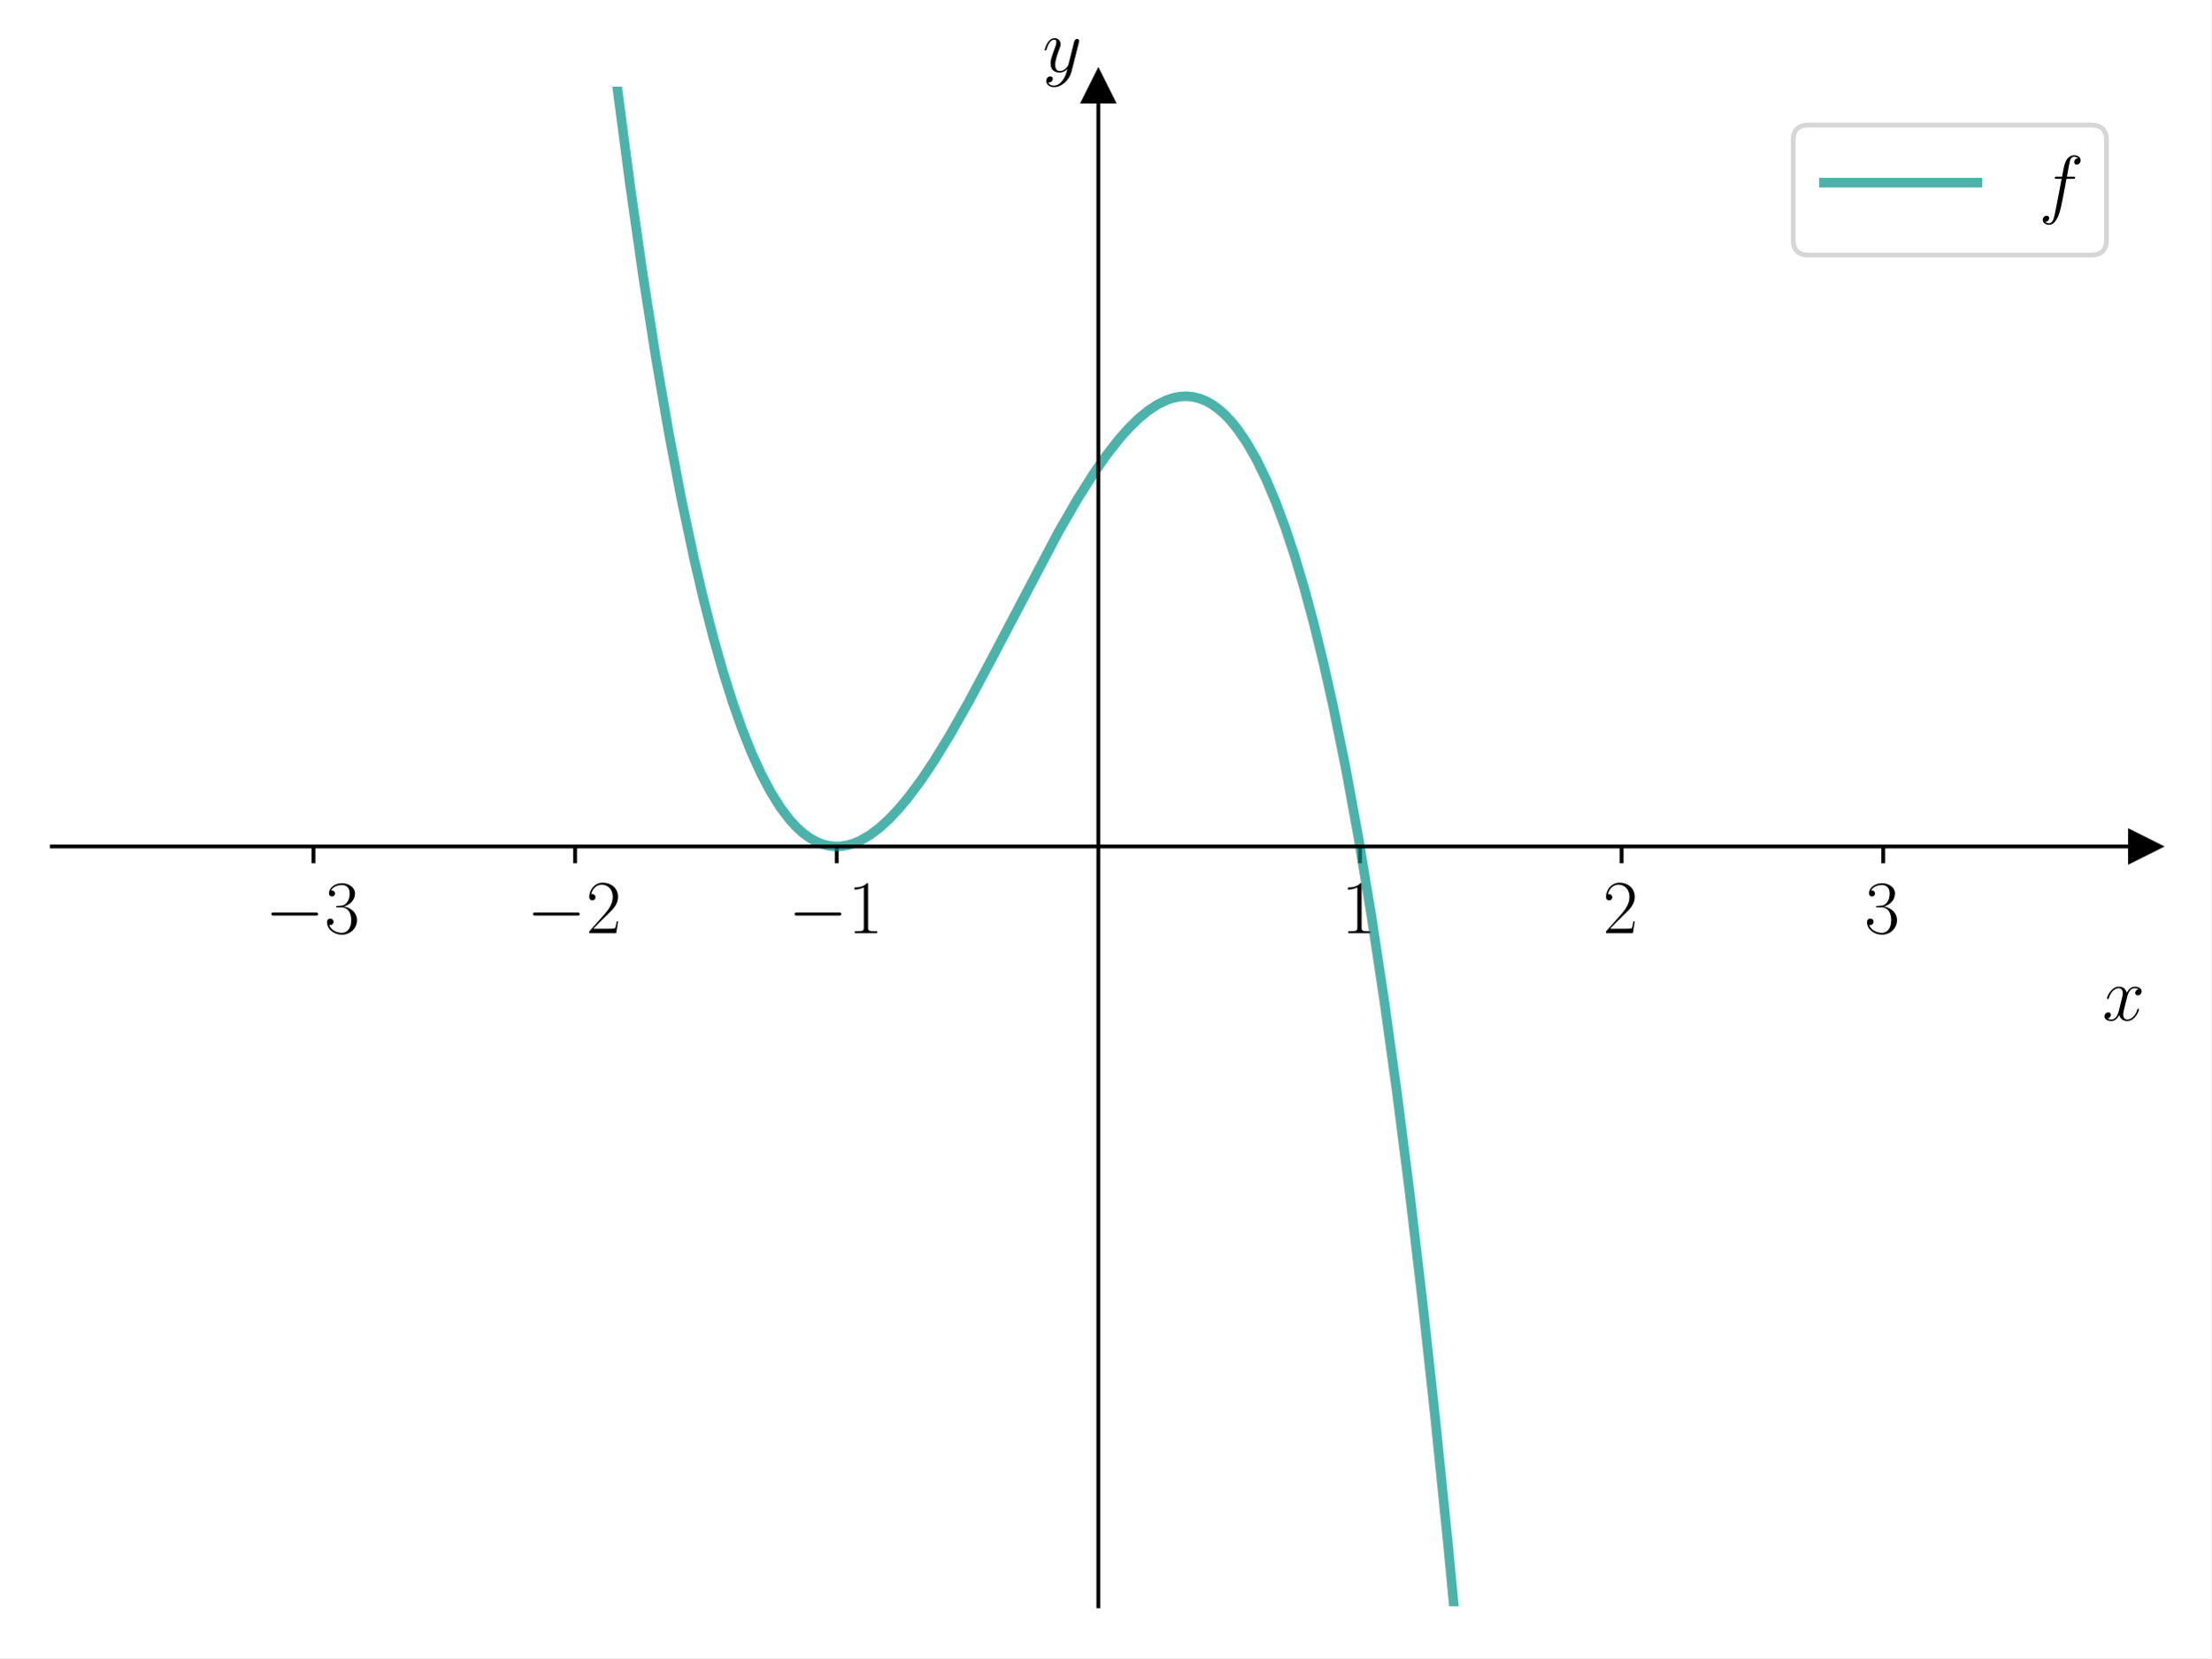
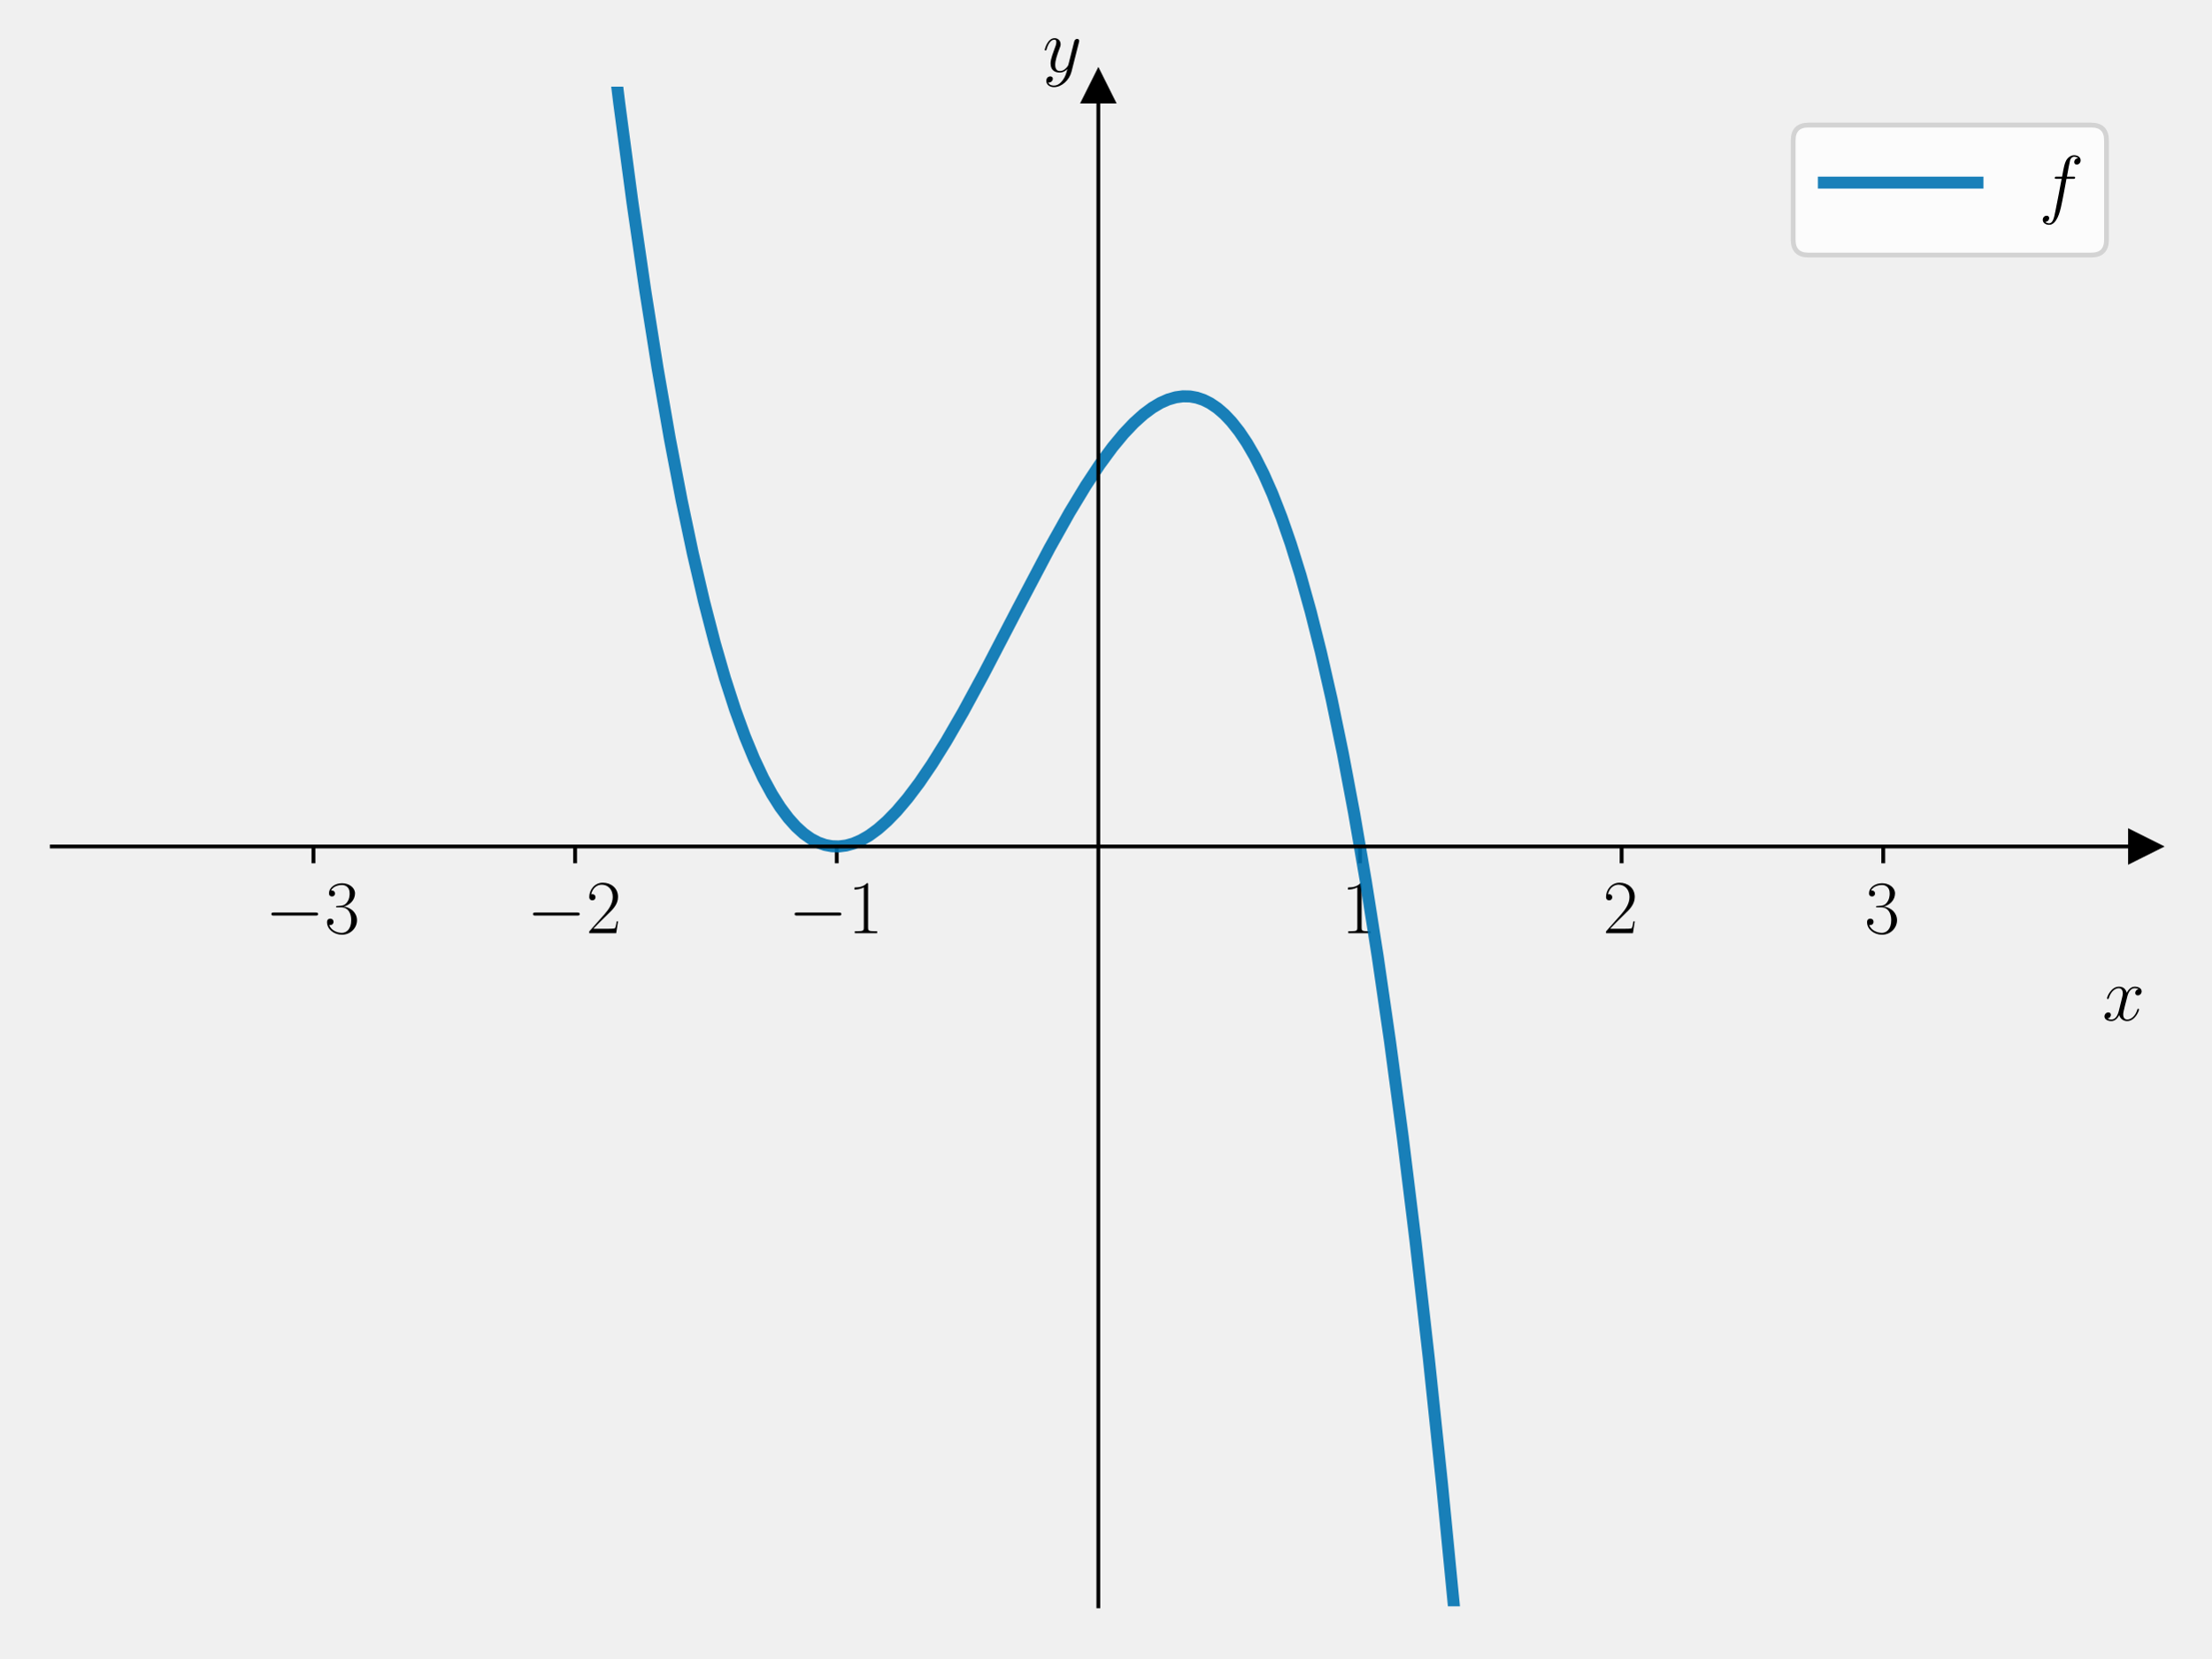
<svg xmlns="http://www.w3.org/2000/svg" xmlns:xlink="http://www.w3.org/1999/xlink" width="460.8pt" height="345.6pt" viewBox="0 0 460.8 345.6" version="1.1">
  <defs>
    <style type="text/css">*{stroke-linejoin: round; stroke-linecap: butt}</style>
  </defs>
  <g id="figure_1">
    <g id="patch_1">
-       <path d="M 0 345.6  L 460.8 345.6  L 460.8 0  L 0 0  z " style="fill: #ffffff" />
+       <path d="M 0 345.6  L 460.8 345.6  L 460.8 0  L 0 0  L 0 345.6  z " style="fill: none" />
    </g>
    <g id="axes_1">
      <g id="patch_2">
-         <path d="M 10.8 334.8  L 447 334.8  L 447 18.065  L 10.8 18.065  z " style="fill: #ffffff" />
+         <path d="M 10.8 334.8  L 447 334.8  L 447 18.065  L 10.8 18.065  L 10.8 334.8  z " style="fill: none" />
      </g>
      <g id="matplotlib.axis_1">
        <g id="xtick_1">
          <g id="line2d_1">
            <defs>
-               <path id="m9225ba34c9" d="M 0 0  L 0 3.5  " style="stroke: #000000; stroke-width: 0.8" />
+               <path id="m4ba080bcb9" d="M 0 0  L 0 3.5  " style="stroke: #000000; stroke-width: 0.8" />
            </defs>
            <g>
-               <use xlink:href="#m9225ba34c9" x="65.325" y="176.432" style="stroke: #000000; stroke-width: 0.8" />
+               <use xlink:href="#m4ba080bcb9" x="65.325" y="176.432" style="stroke: #000000; stroke-width: 0.8" />
            </g>
          </g>
          <g id="text_1">
            <g transform="translate(55.22401 194.5019) scale(0.16 -0.16)">
              <defs>
                <path id="CMSY10-0" d="M 4218 1472  C 4326 1472 4442 1472 4442 1600  C 4442 1728 4326 1728 4218 1728  L 755 1728  C 646 1728 531 1728 531 1600  C 531 1472 646 1472 755 1472  L 4218 1472  z " transform="scale(0.015625)" />
                <path id="CMR17-33" d="M 1414 2157  C 1984 2157 2234 1662 2234 1090  C 2234 320 1824 25 1453 25  C 1114 25 563 194 390 693  C 422 680 454 680 486 680  C 640 680 755 782 755 948  C 755 1133 614 1216 486 1216  C 378 1216 211 1165 211 926  C 211 335 787 -128 1466 -128  C 2176 -128 2720 430 2720 1085  C 2720 1707 2208 2157 1600 2227  C 2086 2328 2554 2756 2554 3329  C 2554 3820 2048 4179 1472 4179  C 890 4179 378 3829 378 3329  C 378 3110 544 3072 627 3072  C 762 3072 877 3155 877 3321  C 877 3486 762 3569 627 3569  C 602 3569 570 3569 544 3557  C 730 3959 1235 4032 1459 4032  C 1683 4032 2106 3925 2106 3320  C 2106 3143 2080 2828 1862 2550  C 1670 2304 1453 2304 1242 2284  C 1210 2284 1062 2269 1037 2269  C 992 2263 966 2257 966 2208  C 966 2163 973 2157 1101 2157  L 1414 2157  z " transform="scale(0.015625)" />
              </defs>
              <use xlink:href="#CMSY10-0" transform="scale(0.996264)" />
              <use xlink:href="#CMR17-33" transform="translate(77.48747 0) scale(0.996264)" />
            </g>
          </g>
        </g>
        <g id="xtick_2">
          <g id="line2d_2">
            <g>
-               <use xlink:href="#m9225ba34c9" x="119.85" y="176.432" style="stroke: #000000; stroke-width: 0.8" />
+               <use xlink:href="#m4ba080bcb9" x="119.85" y="176.432" style="stroke: #000000; stroke-width: 0.8" />
            </g>
          </g>
          <g id="text_2">
            <g transform="translate(109.749 194.5019) scale(0.16 -0.16)">
              <defs>
                <path id="CMR17-32" d="M 2669 989  L 2554 989  C 2490 536 2438 459 2413 420  C 2381 369 1920 369 1830 369  L 602 369  C 832 619 1280 1072 1824 1597  C 2214 1967 2669 2402 2669 3035  C 2669 3790 2067 4224 1395 4224  C 691 4224 262 3604 262 3030  C 262 2780 448 2748 525 2748  C 589 2748 781 2787 781 3010  C 781 3207 614 3264 525 3264  C 486 3264 448 3258 422 3245  C 544 3790 915 4058 1306 4058  C 1862 4058 2227 3617 2227 3035  C 2227 2479 1901 2000 1536 1584  L 262 146  L 262 0  L 2515 0  L 2669 989  z " transform="scale(0.015625)" />
              </defs>
              <use xlink:href="#CMSY10-0" transform="scale(0.996264)" />
              <use xlink:href="#CMR17-32" transform="translate(77.48747 0) scale(0.996264)" />
            </g>
          </g>
        </g>
        <g id="xtick_3">
          <g id="line2d_3">
            <g>
-               <use xlink:href="#m9225ba34c9" x="174.375" y="176.432" style="stroke: #000000; stroke-width: 0.8" />
+               <use xlink:href="#m4ba080bcb9" x="174.375" y="176.432" style="stroke: #000000; stroke-width: 0.8" />
            </g>
          </g>
          <g id="text_3">
            <g transform="translate(164.274 194.5019) scale(0.16 -0.16)">
              <defs>
                <path id="CMR17-31" d="M 1702 4058  C 1702 4192 1696 4192 1606 4192  C 1357 3916 979 3827 621 3827  C 602 3827 570 3827 563 3808  C 557 3795 557 3782 557 3648  C 755 3648 1088 3686 1344 3839  L 1344 461  C 1344 236 1331 160 781 160  L 589 160  L 589 0  C 896 0 1216 0 1523 0  C 1830 0 2150 0 2458 0  L 2458 160  L 2266 160  C 1715 160 1702 230 1702 458  L 1702 4058  z " transform="scale(0.015625)" />
              </defs>
              <use xlink:href="#CMSY10-0" transform="scale(0.996264)" />
              <use xlink:href="#CMR17-31" transform="translate(77.48747 0) scale(0.996264)" />
            </g>
          </g>
        </g>
        <g id="xtick_4">
          <g id="line2d_4">
            <g>
-               <use xlink:href="#m9225ba34c9" x="283.425" y="176.432" style="stroke: #000000; stroke-width: 0.8" />
+               <use xlink:href="#m4ba080bcb9" x="283.425" y="176.432" style="stroke: #000000; stroke-width: 0.8" />
            </g>
          </g>
          <g id="text_4">
            <g transform="translate(279.523 194.5019) scale(0.16 -0.16)">
              <use xlink:href="#CMR17-31" transform="scale(0.996264)" />
            </g>
          </g>
        </g>
        <g id="xtick_5">
          <g id="line2d_5">
            <g>
-               <use xlink:href="#m9225ba34c9" x="337.95" y="176.432" style="stroke: #000000; stroke-width: 0.8" />
+               <use xlink:href="#m4ba080bcb9" x="337.95" y="176.432" style="stroke: #000000; stroke-width: 0.8" />
            </g>
          </g>
          <g id="text_5">
            <g transform="translate(334.048 194.5019) scale(0.16 -0.16)">
              <use xlink:href="#CMR17-32" transform="scale(0.996264)" />
            </g>
          </g>
        </g>
        <g id="xtick_6">
          <g id="line2d_6">
            <g>
-               <use xlink:href="#m9225ba34c9" x="392.475" y="176.432" style="stroke: #000000; stroke-width: 0.8" />
+               <use xlink:href="#m4ba080bcb9" x="392.475" y="176.432" style="stroke: #000000; stroke-width: 0.8" />
            </g>
          </g>
          <g id="text_6">
            <g transform="translate(388.573 194.5019) scale(0.16 -0.16)">
              <use xlink:href="#CMR17-33" transform="scale(0.996264)" />
            </g>
          </g>
        </g>
        <g id="text_7">
          <g transform="translate(438.1306 212.6709) scale(0.16 -0.16)">
            <defs>
              <path id="CMMI12-78" d="M 3034 2606  C 2829 2567 2752 2414 2752 2293  C 2752 2139 2874 2088 2963 2088  C 3155 2088 3290 2254 3290 2427  C 3290 2695 2982 2816 2714 2816  C 2323 2816 2106 2433 2048 2312  C 1901 2816 1504 2816 1389 2816  C 736 2816 390 1980 390 1839  C 390 1814 416 1782 461 1782  C 512 1782 525 1820 538 1846  C 755 2555 1184 2689 1370 2689  C 1658 2689 1715 2420 1715 2267  C 1715 2127 1677 1980 1600 1673  L 1382 798  C 1286 415 1101 64 762 64  C 730 64 570 64 435 147  C 666 192 717 383 717 460  C 717 588 621 664 499 664  C 346 664 179 530 179 326  C 179 57 480 -64 755 -64  C 1062 -64 1280 179 1414 441  C 1517 64 1837 -64 2074 -64  C 2726 -64 3072 773 3072 913  C 3072 945 3046 971 3008 971  C 2950 971 2944 939 2925 888  C 2752 326 2381 64 2093 64  C 1869 64 1747 230 1747 492  C 1747 632 1773 734 1875 1156  L 2099 2024  C 2195 2408 2413 2689 2707 2689  C 2720 2689 2899 2689 3034 2606  z " transform="scale(0.015625)" />
            </defs>
            <use xlink:href="#CMMI12-78" transform="scale(0.996264)" />
          </g>
        </g>
      </g>
      <g id="matplotlib.axis_2">
        <g id="text_8">
          <g transform="translate(217.2897 14.96506) scale(0.16 -0.16)">
            <defs>
              <path id="CMMI12-79" d="M 1683 -700  C 1510 -939 1261 -1152 947 -1152  C 870 -1152 563 -1152 467 -889  C 486 -895 518 -895 531 -895  C 723 -895 851 -729 851 -582  C 851 -435 730 -384 634 -384  C 531 -384 307 -458 307 -759  C 307 -1071 582 -1286 947 -1286  C 1587 -1286 2234 -700 2413 6  L 3040 2485  C 3046 2517 3059 2556 3059 2594  C 3059 2689 2982 2753 2886 2753  C 2829 2753 2694 2727 2643 2535  L 2170 658  C 2138 543 2138 530 2086 460  C 1958 281 1747 64 1440 64  C 1082 64 1050 415 1050 588  C 1050 952 1222 1443 1395 1903  C 1466 2088 1504 2178 1504 2305  C 1504 2574 1312 2816 998 2816  C 410 2816 173 1890 173 1839  C 173 1814 198 1782 243 1782  C 301 1782 307 1807 333 1897  C 486 2433 730 2689 979 2689  C 1037 2689 1146 2689 1146 2478  C 1146 2312 1075 2127 979 1884  C 666 1047 666 837 666 683  C 666 77 1101 -64 1421 -64  C 1606 -64 1837 -6 2061 230  L 2067 224  C 1971 -147 1907 -392 1683 -700  z " transform="scale(0.015625)" />
            </defs>
            <use xlink:href="#CMMI12-79" transform="scale(0.996264)" />
          </g>
        </g>
      </g>
      <g id="line2d_7">
        <defs>
-           <path id="m8b0c46cae2" d="M 3 0  L -3 -3  L -3 3  z " style="stroke: #000000; stroke-linejoin: miter" />
+           <path id="m716fe5f41b" d="M 3 0  L -3 -3  L -3 3  z " style="stroke: #000000; stroke-linejoin: miter" />
        </defs>
        <g>
-           <use xlink:href="#m8b0c46cae2" x="447" y="176.432" style="stroke: #000000; stroke-linejoin: miter" />
+           <use xlink:href="#m716fe5f41b" x="447" y="176.432" style="stroke: #000000; stroke-linejoin: miter" />
        </g>
      </g>
      <g id="line2d_8">
        <defs>
-           <path id="m690b4f227d" d="M 0 -3  L -3 3  L 3 3  z " style="stroke: #000000; stroke-linejoin: miter" />
+           <path id="mc23313cf03" d="M 0 -3  L -3 3  L 3 3  z " style="stroke: #000000; stroke-linejoin: miter" />
        </defs>
        <g>
-           <use xlink:href="#m690b4f227d" x="228.9" y="18.065" style="stroke: #000000; stroke-linejoin: miter" />
+           <use xlink:href="#mc23313cf03" x="228.9" y="18.065" style="stroke: #000000; stroke-linejoin: miter" />
        </g>
      </g>
      <g id="line2d_9">
-         <path d="M 126.297 -1  L 128.704 18.791  L 131.367 39.045  L 134.03 57.65  L 136.693 74.66  L 139.357 90.132  L 142.02 104.12  L 144.683 116.68  L 146.68 125.197  L 148.677 132.964  L 150.674 140.006  L 152.672 146.346  L 154.669 152.008  L 156.666 157.014  L 158.663 161.388  L 160.661 165.153  L 162.658 168.333  L 164.655 170.951  L 165.987 172.396  L 167.318 173.608  L 168.65 174.594  L 169.981 175.362  L 171.313 175.919  L 172.644 176.27  L 173.976 176.424  L 175.307 176.386  L 176.639 176.165  L 177.97 175.766  L 179.302 175.198  L 181.299 174.041  L 183.296 172.54  L 185.293 170.718  L 187.291 168.599  L 189.288 166.206  L 191.951 162.629  L 194.614 158.662  L 197.943 153.239  L 201.937 146.193  L 206.597 137.467  L 220.578 110.897  L 224.573 103.992  L 227.901 98.725  L 230.564 94.907  L 233.227 91.502  L 235.225 89.252  L 237.222 87.289  L 239.219 85.635  L 241.216 84.315  L 243.214 83.351  L 244.545 82.918  L 245.877 82.66  L 247.208 82.586  L 248.54 82.701  L 249.871 83.012  L 251.203 83.527  L 252.534 84.252  L 253.866 85.194  L 255.197 86.361  L 256.529 87.758  L 257.86 89.394  L 259.857 92.309  L 261.855 95.798  L 263.852 99.885  L 265.849 104.593  L 267.846 109.946  L 269.844 115.966  L 271.841 122.678  L 273.838 130.104  L 275.835 138.268  L 277.833 147.193  L 280.496 160.318  L 283.159 174.893  L 285.822 190.973  L 288.485 208.615  L 291.148 227.872  L 293.811 248.802  L 296.474 271.458  L 299.137 295.896  L 301.8 322.172  L 304.118 346.6  L 304.118 346.6  " clip-path="url(#p0efab542c4)" style="fill: none; stroke: #029386; stroke-opacity: 0.7; stroke-width: 2; stroke-linecap: square" />
+         <path d="M 126.295 -1  L 129.037 21.415  L 131.807 42.227  L 134.47 60.565  L 137.026 76.677  L 139.583 91.378  L 142.033 104.186  L 144.376 115.307  L 146.72 125.359  L 148.957 133.993  L 151.087 141.373  L 153.217 147.96  L 155.241 153.509  L 157.159 158.151  L 159.076 162.215  L 160.887 165.542  L 162.591 168.236  L 164.296 170.52  L 165.893 172.302  L 167.491 173.749  L 168.982 174.807  L 170.474 175.592  L 171.965 176.116  L 173.35 176.376  L 174.841 176.421  L 176.332 176.232  L 177.824 175.819  L 179.421 175.138  L 181.126 174.155  L 182.937 172.834  L 184.854 171.145  L 186.878 169.06  L 189.115 166.423  L 191.565 163.173  L 194.228 159.26  L 197.21 154.472  L 200.725 148.383  L 204.986 140.528  L 211.91 127.215  L 218.727 114.264  L 222.882 106.847  L 226.29 101.211  L 229.166 96.864  L 231.829 93.235  L 234.173 90.403  L 236.303 88.155  L 238.327 86.334  L 240.138 84.985  L 241.842 83.973  L 243.44 83.265  L 245.038 82.802  L 246.529 82.601  L 248.02 82.633  L 249.405 82.88  L 250.79 83.345  L 252.175 84.035  L 253.666 85.039  L 255.157 86.322  L 256.648 87.896  L 258.246 89.914  L 259.844 92.287  L 261.548 95.225  L 263.359 98.82  L 265.17 102.921  L 267.087 107.834  L 269.005 113.355  L 271.029 119.863  L 273.159 127.497  L 275.29 135.962  L 277.526 145.774  L 279.87 157.105  L 282.213 169.549  L 284.663 183.79  L 287.113 199.331  L 289.67 216.982  L 292.333 236.976  L 294.996 258.667  L 297.765 283.084  L 300.535 309.458  L 303.411 338.984  L 304.119 346.6  L 304.119 346.6  " clip-path="url(#pa42156da42)" style="fill: none; stroke: #0072b2; stroke-opacity: 0.9; stroke-width: 2.5; stroke-linecap: square" />
      </g>
      <g id="patch_3">
        <path d="M 228.9 334.8  L 228.9 18.065  " style="fill: none; stroke: #000000; stroke-width: 0.8; stroke-linejoin: miter; stroke-linecap: square" />
      </g>
      <g id="patch_4">
        <path d="M 447 334.8  L 447 18.065  " style="fill: none" />
      </g>
      <g id="patch_5">
        <path d="M 10.8 176.432  L 447 176.432  " style="fill: none; stroke: #000000; stroke-width: 0.8; stroke-linejoin: miter; stroke-linecap: square" />
      </g>
      <g id="patch_6">
        <path d="M 10.8 18.065  L 447 18.065  " style="fill: none" />
      </g>
      <g id="legend_1">
        <g id="patch_7">
          <path d="M 376.907 53.164  L 435.8 53.164  Q 439 53.164 439 49.964  L 439 29.265  Q 439 26.065 435.8 26.065  L 376.907 26.065  Q 373.707 26.065 373.707 29.265  L 373.707 49.964  Q 373.707 53.164 376.907 53.164  z " style="fill: #ffffff; opacity: 0.8; stroke: #cccccc; stroke-linejoin: miter" />
        </g>
        <g id="line2d_10">
-           <path d="M 380.107 38.065  L 396.107 38.065  L 412.107 38.065  " style="fill: none; stroke: #029386; stroke-opacity: 0.7; stroke-width: 2; stroke-linecap: square" />
+           <path d="M 380.107 38.065  L 396.107 38.065  L 412.107 38.065  " style="fill: none; stroke: #0072b2; stroke-opacity: 0.9; stroke-width: 2.5; stroke-linecap: square" />
        </g>
        <g id="text_9">
          <g transform="translate(424.9067 43.66453) scale(0.16 -0.16)">
            <defs>
              <path id="CMMI12-66" d="M 2854 2566  C 2982 2566 3034 2566 3034 2688  C 3034 2752 2982 2752 2867 2752  L 2349 2752  C 2470 3429 2560 3897 2611 4107  C 2650 4265 2784 4416 2950 4416  C 3085 4416 3219 4358 3283 4298  C 3034 4272 2957 4082 2957 3969  C 2957 3837 3053 3759 3174 3759  C 3302 3759 3494 3870 3494 4119  C 3494 4393 3226 4544 2944 4544  C 2669 4544 2400 4334 2272 4078  C 2157 3848 2093 3611 1946 2752  L 1517 2752  C 1395 2752 1331 2752 1331 2637  C 1331 2566 1370 2566 1498 2566  L 1907 2566  C 1792 1976 1530 542 1382 -137  C 1274 -689 1178 -1152 858 -1152  C 838 -1152 653 -1152 538 -1031  C 864 -1005 864 -726 864 -720  C 864 -593 768 -517 646 -517  C 518 -517 326 -625 326 -867  C 326 -1140 608 -1280 858 -1280  C 1510 -1280 1779 -118 1850 199  C 1965 688 2278 2376 2310 2566  L 2854 2566  z " transform="scale(0.015625)" />
            </defs>
            <use xlink:href="#CMMI12-66" transform="scale(0.996264)" />
          </g>
        </g>
      </g>
    </g>
  </g>
  <defs>
-     <clipPath id="p0efab542c4">
+     <clipPath id="pa42156da42">
      <rect x="10.8" y="18.065" width="436.2" height="316.735" />
    </clipPath>
  </defs>
</svg>
